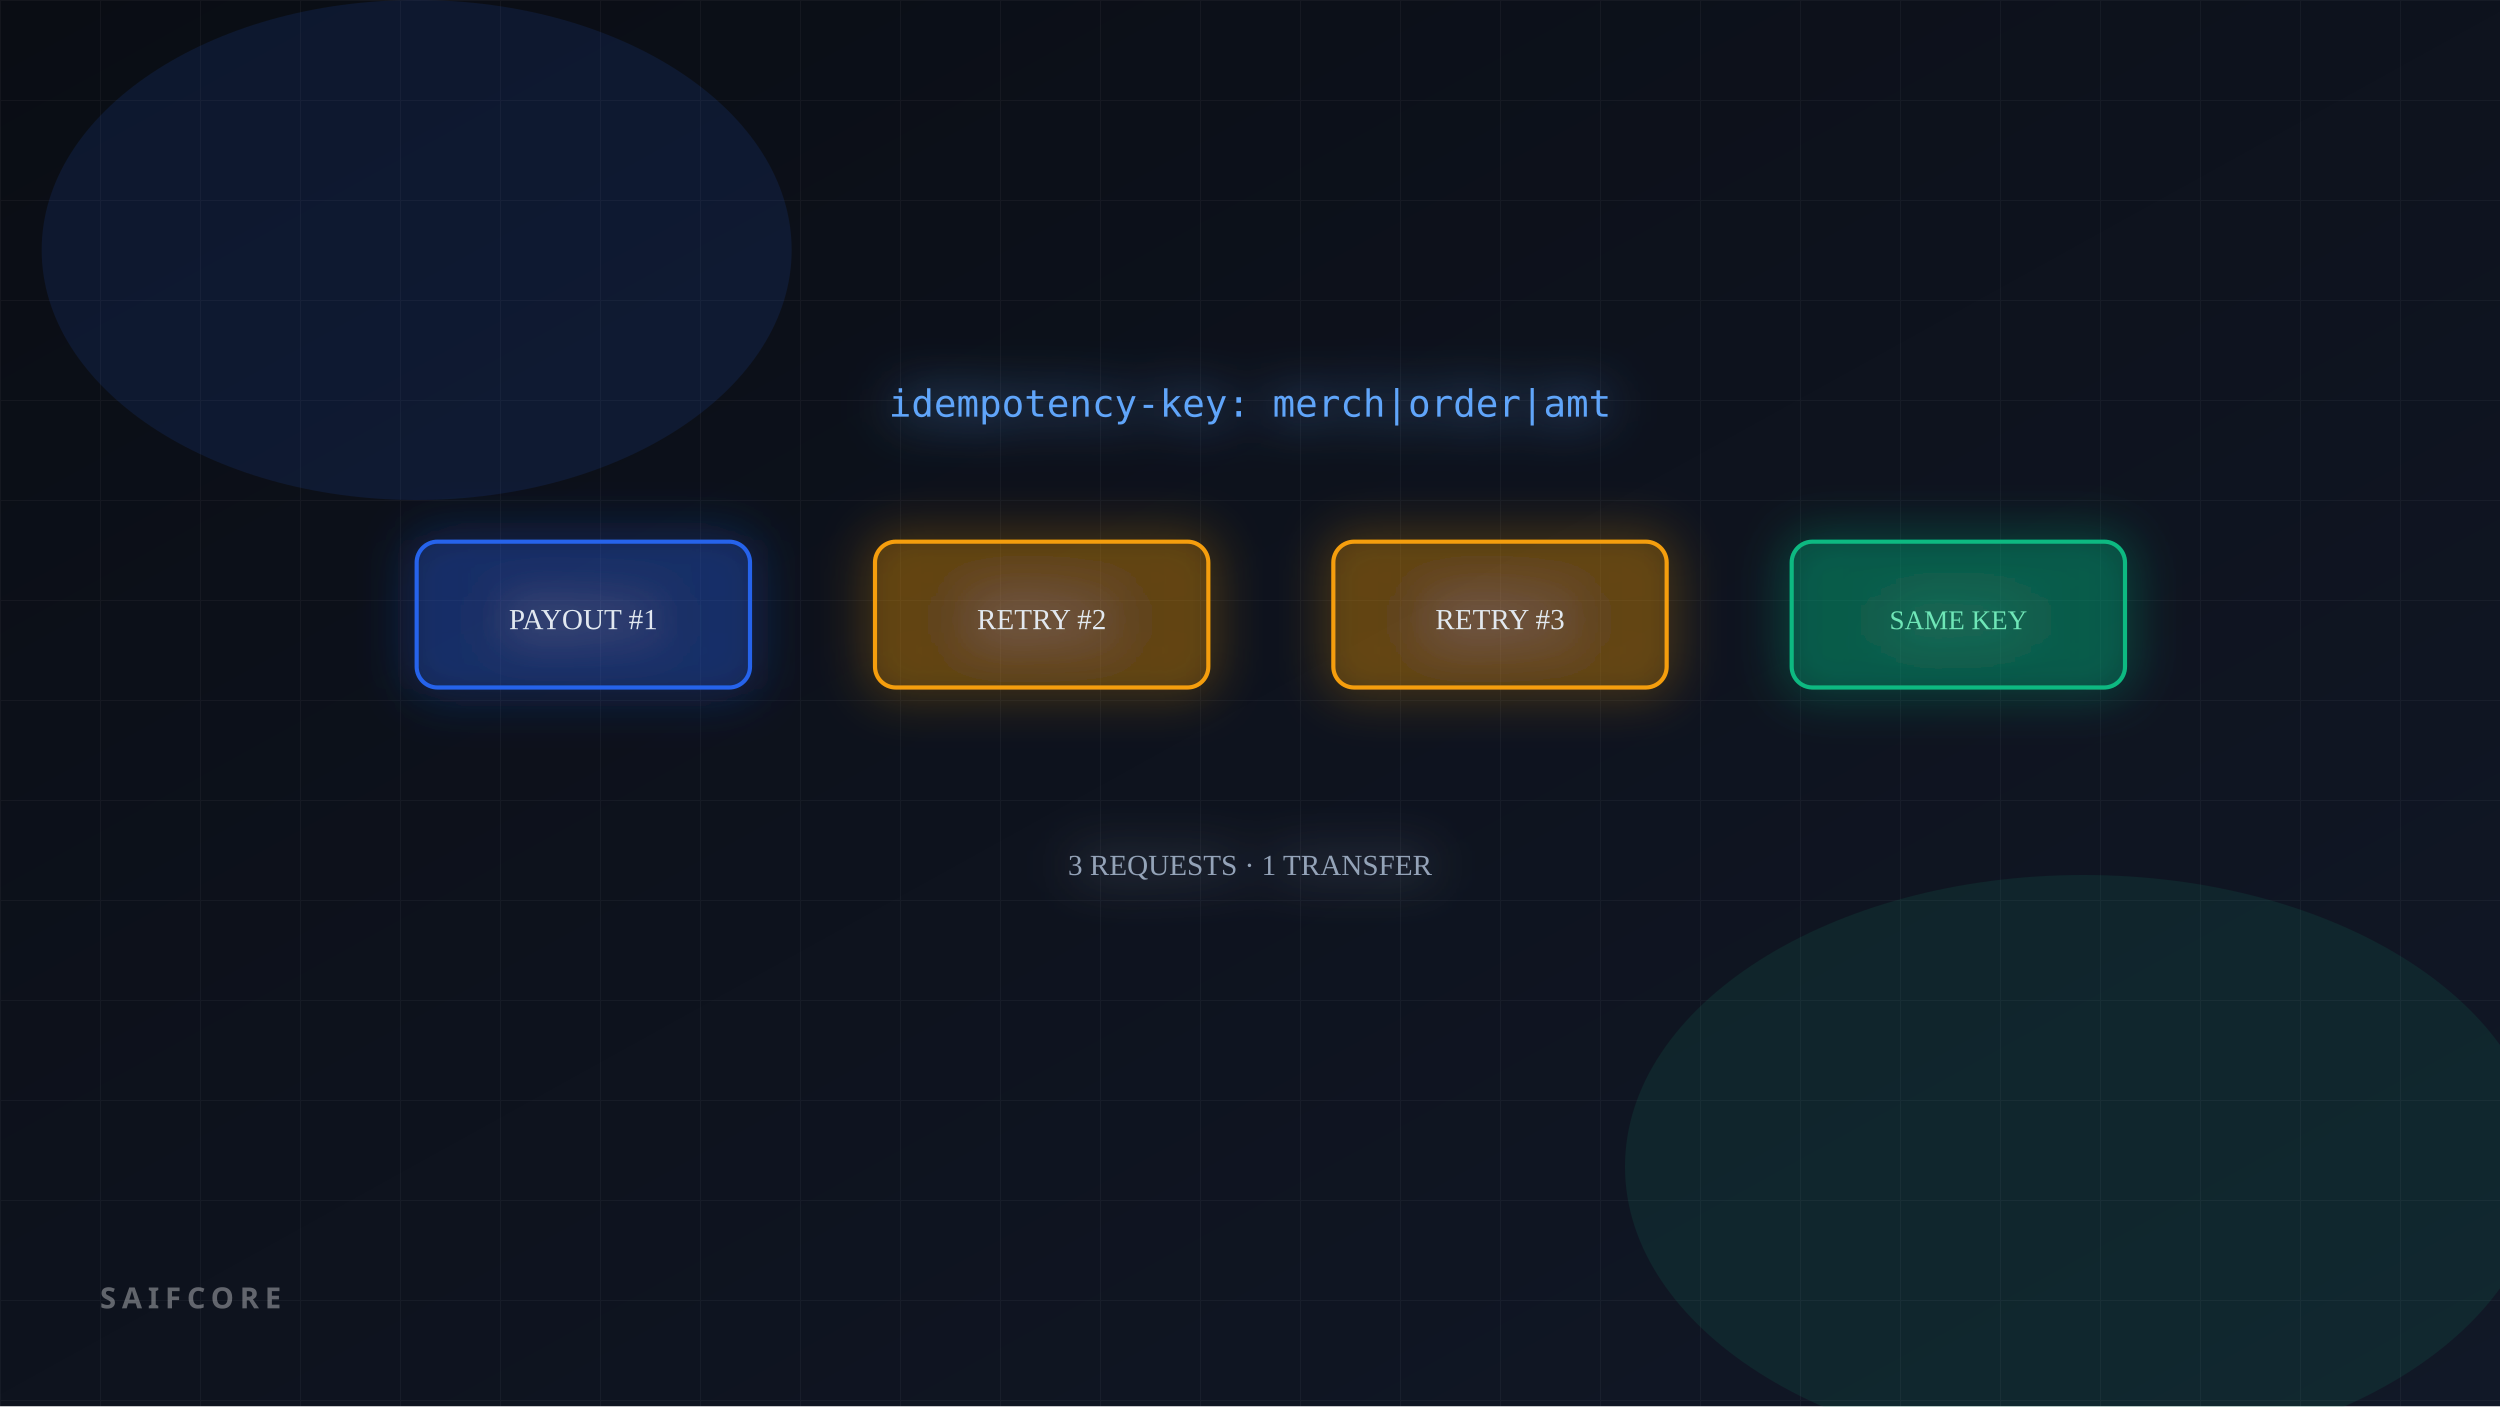
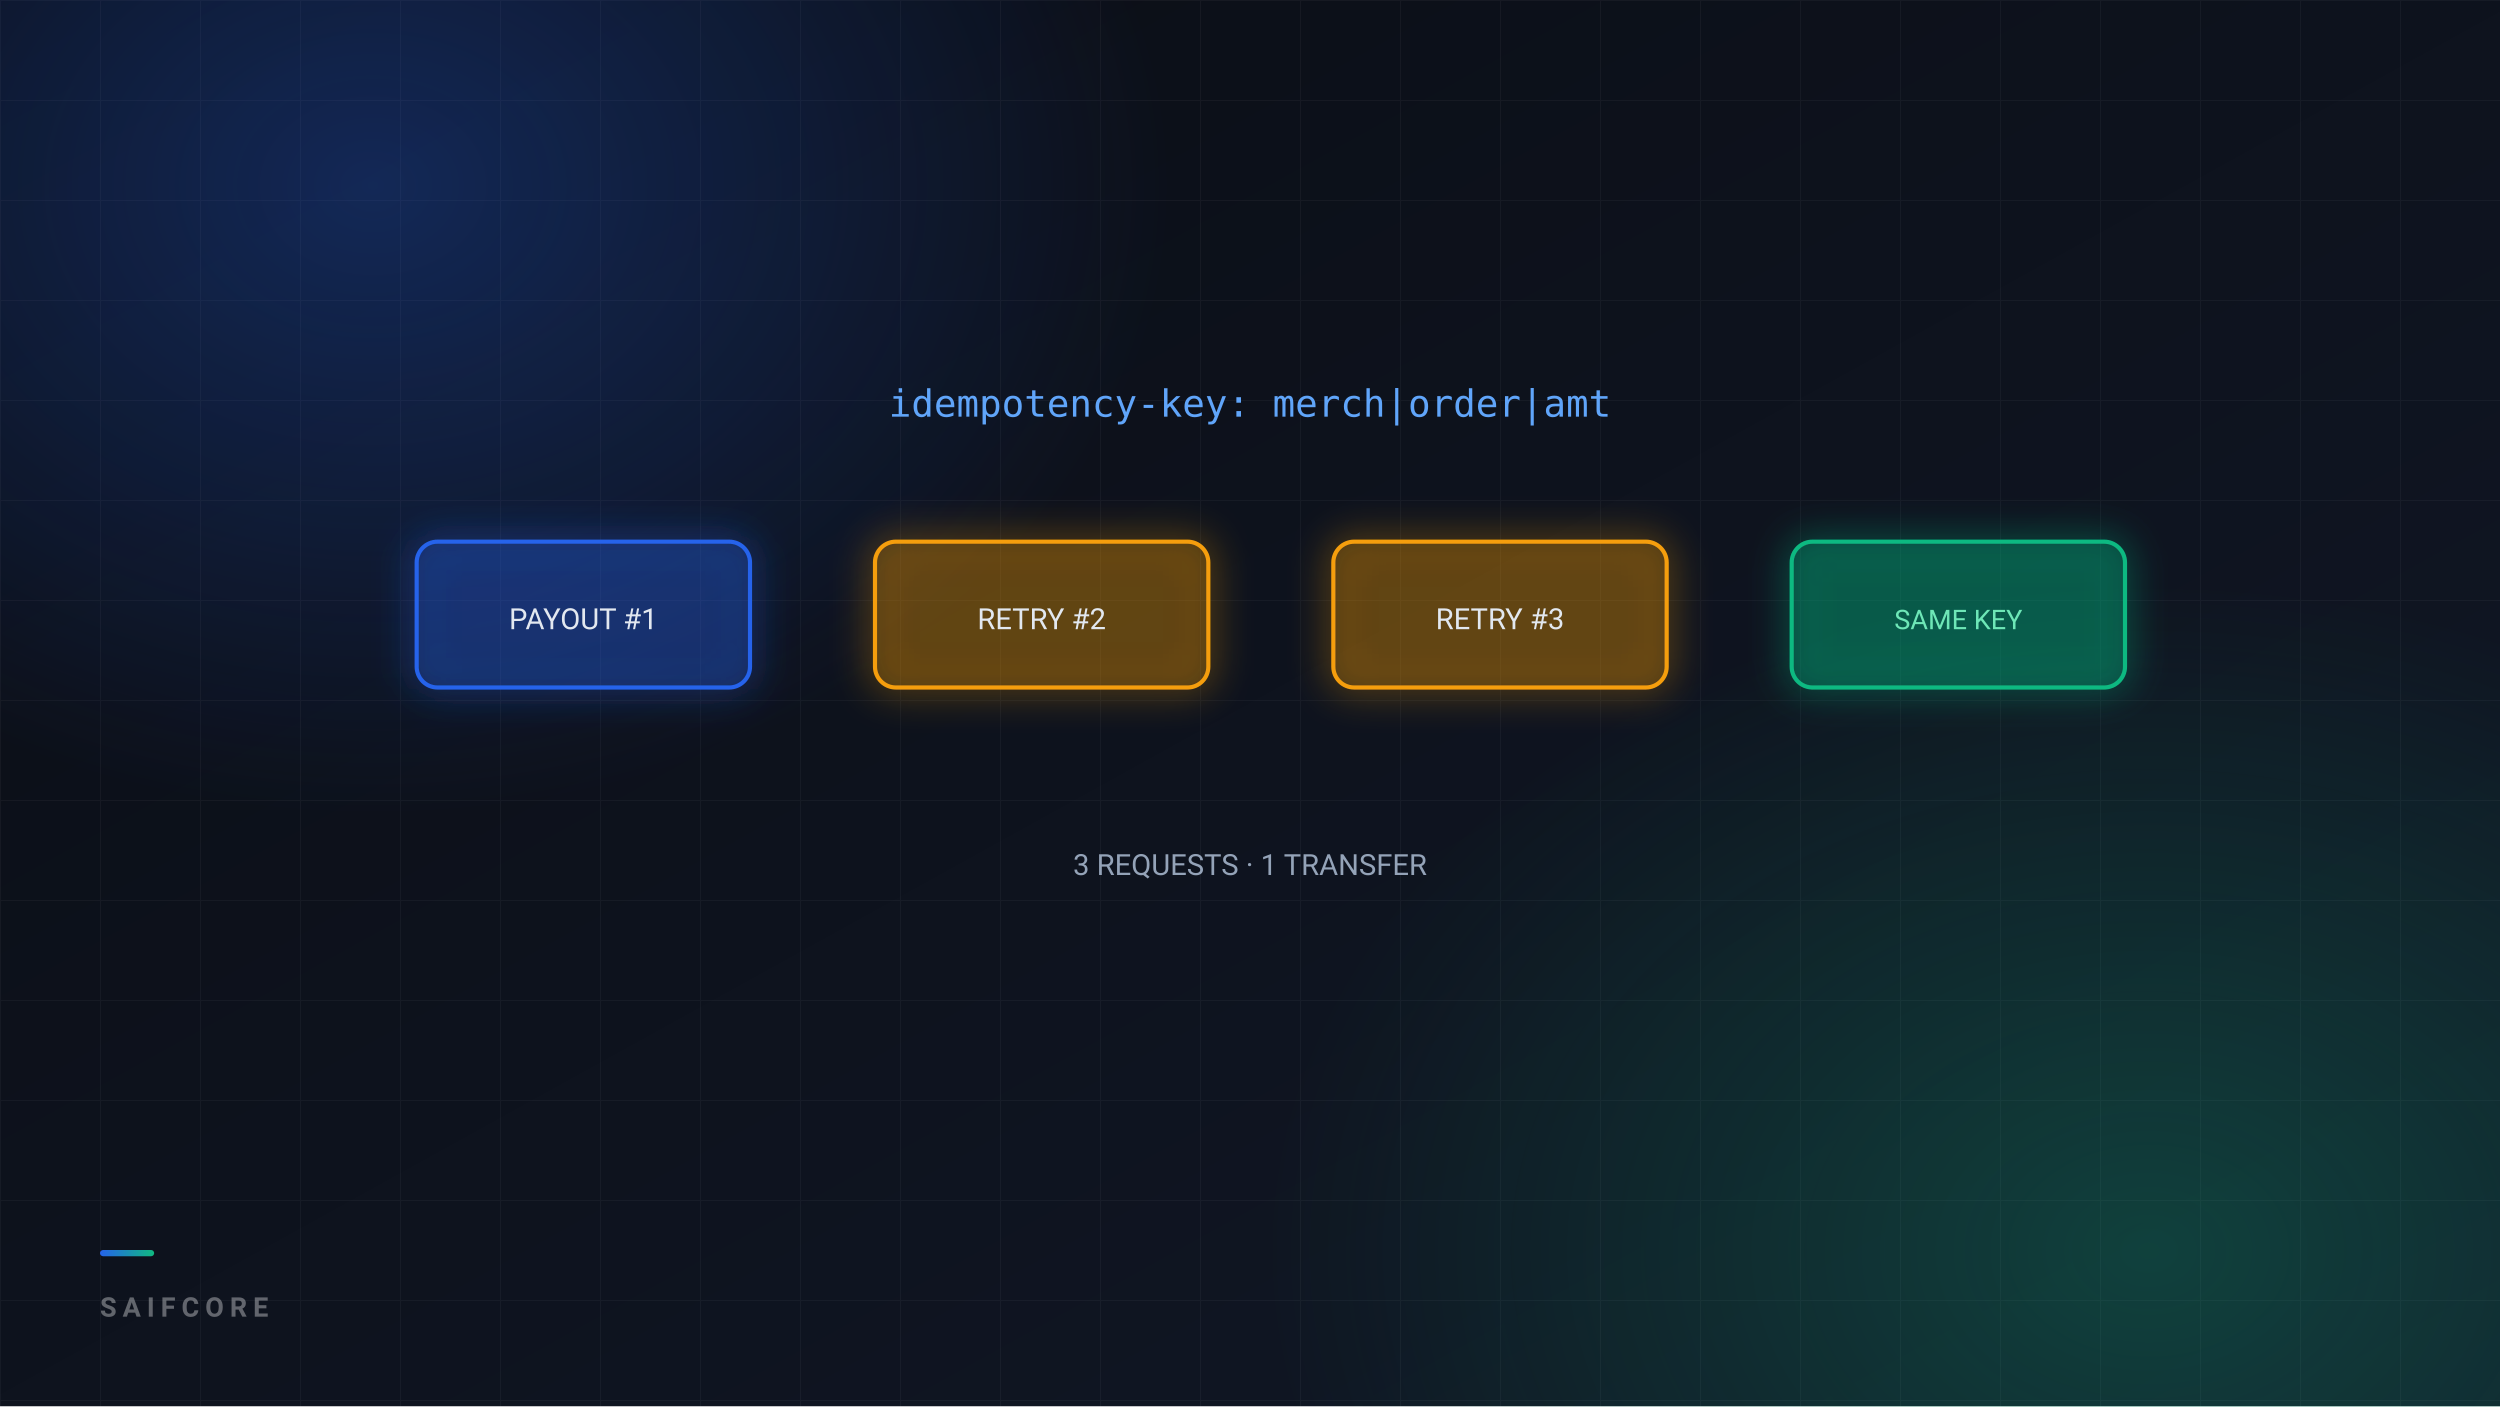
- <svg xmlns="http://www.w3.org/2000/svg" viewBox="0 0 1200 675" role="img" aria-hidden="true">
+ <svg xmlns="http://www.w3.org/2000/svg" viewBox="0 0 1200 675" role="img" aria-hidden="true" font-family="ui-sans-serif,system-ui,-apple-system,Segoe UI,Roboto,sans-serif">
  <defs>
    <linearGradient id="bg" x1="0%" y1="0%" x2="100%" y2="100%">
      <stop offset="0%" stop-color="#0a0d14" />
      <stop offset="100%" stop-color="#111827" />
    </linearGradient>
    <linearGradient id="brand" x1="0%" y1="0%" x2="100%" y2="0%">
      <stop offset="0%" stop-color="#2563eb" />
      <stop offset="100%" stop-color="#10b981" />
    </linearGradient>
+     <radialGradient id="haloBlue">
+       <stop offset="0%" stop-color="#2563eb" stop-opacity="0.3" />
+       <stop offset="100%" stop-color="#2563eb" stop-opacity="0" />
+     </radialGradient>
+     <radialGradient id="haloGreen">
+       <stop offset="0%" stop-color="#10b981" stop-opacity="0.26" />
+       <stop offset="100%" stop-color="#10b981" stop-opacity="0" />
+     </radialGradient>
    <pattern id="grid" width="48" height="48" patternUnits="userSpaceOnUse">
      <path d="M48 0H0V48" fill="none" stroke="rgba(255,255,255,0.04)" stroke-width="1" />
    </pattern>
    <filter id="glow" x="-50%" y="-50%" width="200%" height="200%">
-       <feGaussianBlur stdDeviation="12" result="b" />
+       <feGaussianBlur stdDeviation="9" result="b" />
      <feMerge>
        <feMergeNode in="b" />
        <feMergeNode in="SourceGraphic" />
      </feMerge>
    </filter>
  </defs>
  <rect width="1200" height="675" fill="url(#bg)" />
  <rect width="1200" height="675" fill="url(#grid)" />
-   <ellipse cx="200" cy="120" rx="180" ry="120" fill="#2563eb" opacity="0.12" />
-   <ellipse cx="1000" cy="560" rx="220" ry="140" fill="#10b981" opacity="0.1" />
+   <ellipse cx="180" cy="90" rx="380" ry="300" fill="url(#haloBlue)" />
+   <ellipse cx="1030" cy="600" rx="420" ry="320" fill="url(#haloGreen)" />
  <g filter="url(#glow)">
    <rect x="200" y="260" width="160" height="70" rx="10" fill="rgba(37,99,235,0.2)" stroke="#2563eb" stroke-width="2" />
+     <rect x="420" y="260" width="160" height="70" rx="10" fill="rgba(245,158,11,0.2)" stroke="#f59e0b" stroke-width="2" />
+     <rect x="640" y="260" width="160" height="70" rx="10" fill="rgba(245,158,11,0.2)" stroke="#f59e0b" stroke-width="2" />
+     <rect x="860" y="260" width="160" height="70" rx="10" fill="rgba(16,185,129,0.25)" stroke="#10b981" stroke-width="2" />
+     <path d="M360 295 H420 M580 295 H640 M800 295 H860" stroke="url(#brand)" stroke-width="3" />
+   </g>
+   <g>
    <text x="280" y="302" text-anchor="middle" fill="#e2e8f0" font-size="14">PAYOUT #1</text>
-     <rect x="420" y="260" width="160" height="70" rx="10" fill="rgba(245,158,11,0.2)" stroke="#f59e0b" stroke-width="2" />
    <text x="500" y="302" text-anchor="middle" fill="#e2e8f0" font-size="14">RETRY #2</text>
-     <rect x="640" y="260" width="160" height="70" rx="10" fill="rgba(245,158,11,0.2)" stroke="#f59e0b" stroke-width="2" />
    <text x="720" y="302" text-anchor="middle" fill="#e2e8f0" font-size="14">RETRY #3</text>
-     <rect x="860" y="260" width="160" height="70" rx="10" fill="rgba(16,185,129,0.25)" stroke="#10b981" stroke-width="2" />
    <text x="940" y="302" text-anchor="middle" fill="#6ee7b7" font-size="13">SAME KEY</text>
-     <path d="M360 295 H420 M580 295 H640 M800 295 H860" stroke="url(#brand)" stroke-width="3" />
    <text x="600" y="200" text-anchor="middle" fill="#60a5fa" font-family="ui-monospace,monospace" font-size="18">idempotency-key: merch|order|amt</text>
    <text x="600" y="420" text-anchor="middle" fill="#94a3b8" font-size="14">3 REQUESTS · 1 TRANSFER</text>
  </g>
-   <text x="48" y="628" fill="rgba(255,255,255,0.35)" font-family="ui-sans-serif,system-ui,sans-serif" font-size="14" font-weight="600" letter-spacing="0.2em">SAIFCORE</text>
+   <rect x="48" y="600" width="26" height="3" rx="1.5" fill="url(#brand)" />
+   <text x="48" y="632" fill="rgba(255,255,255,0.35)" font-size="13" font-weight="700" letter-spacing="0.22em">SAIFCORE</text>
</svg>
